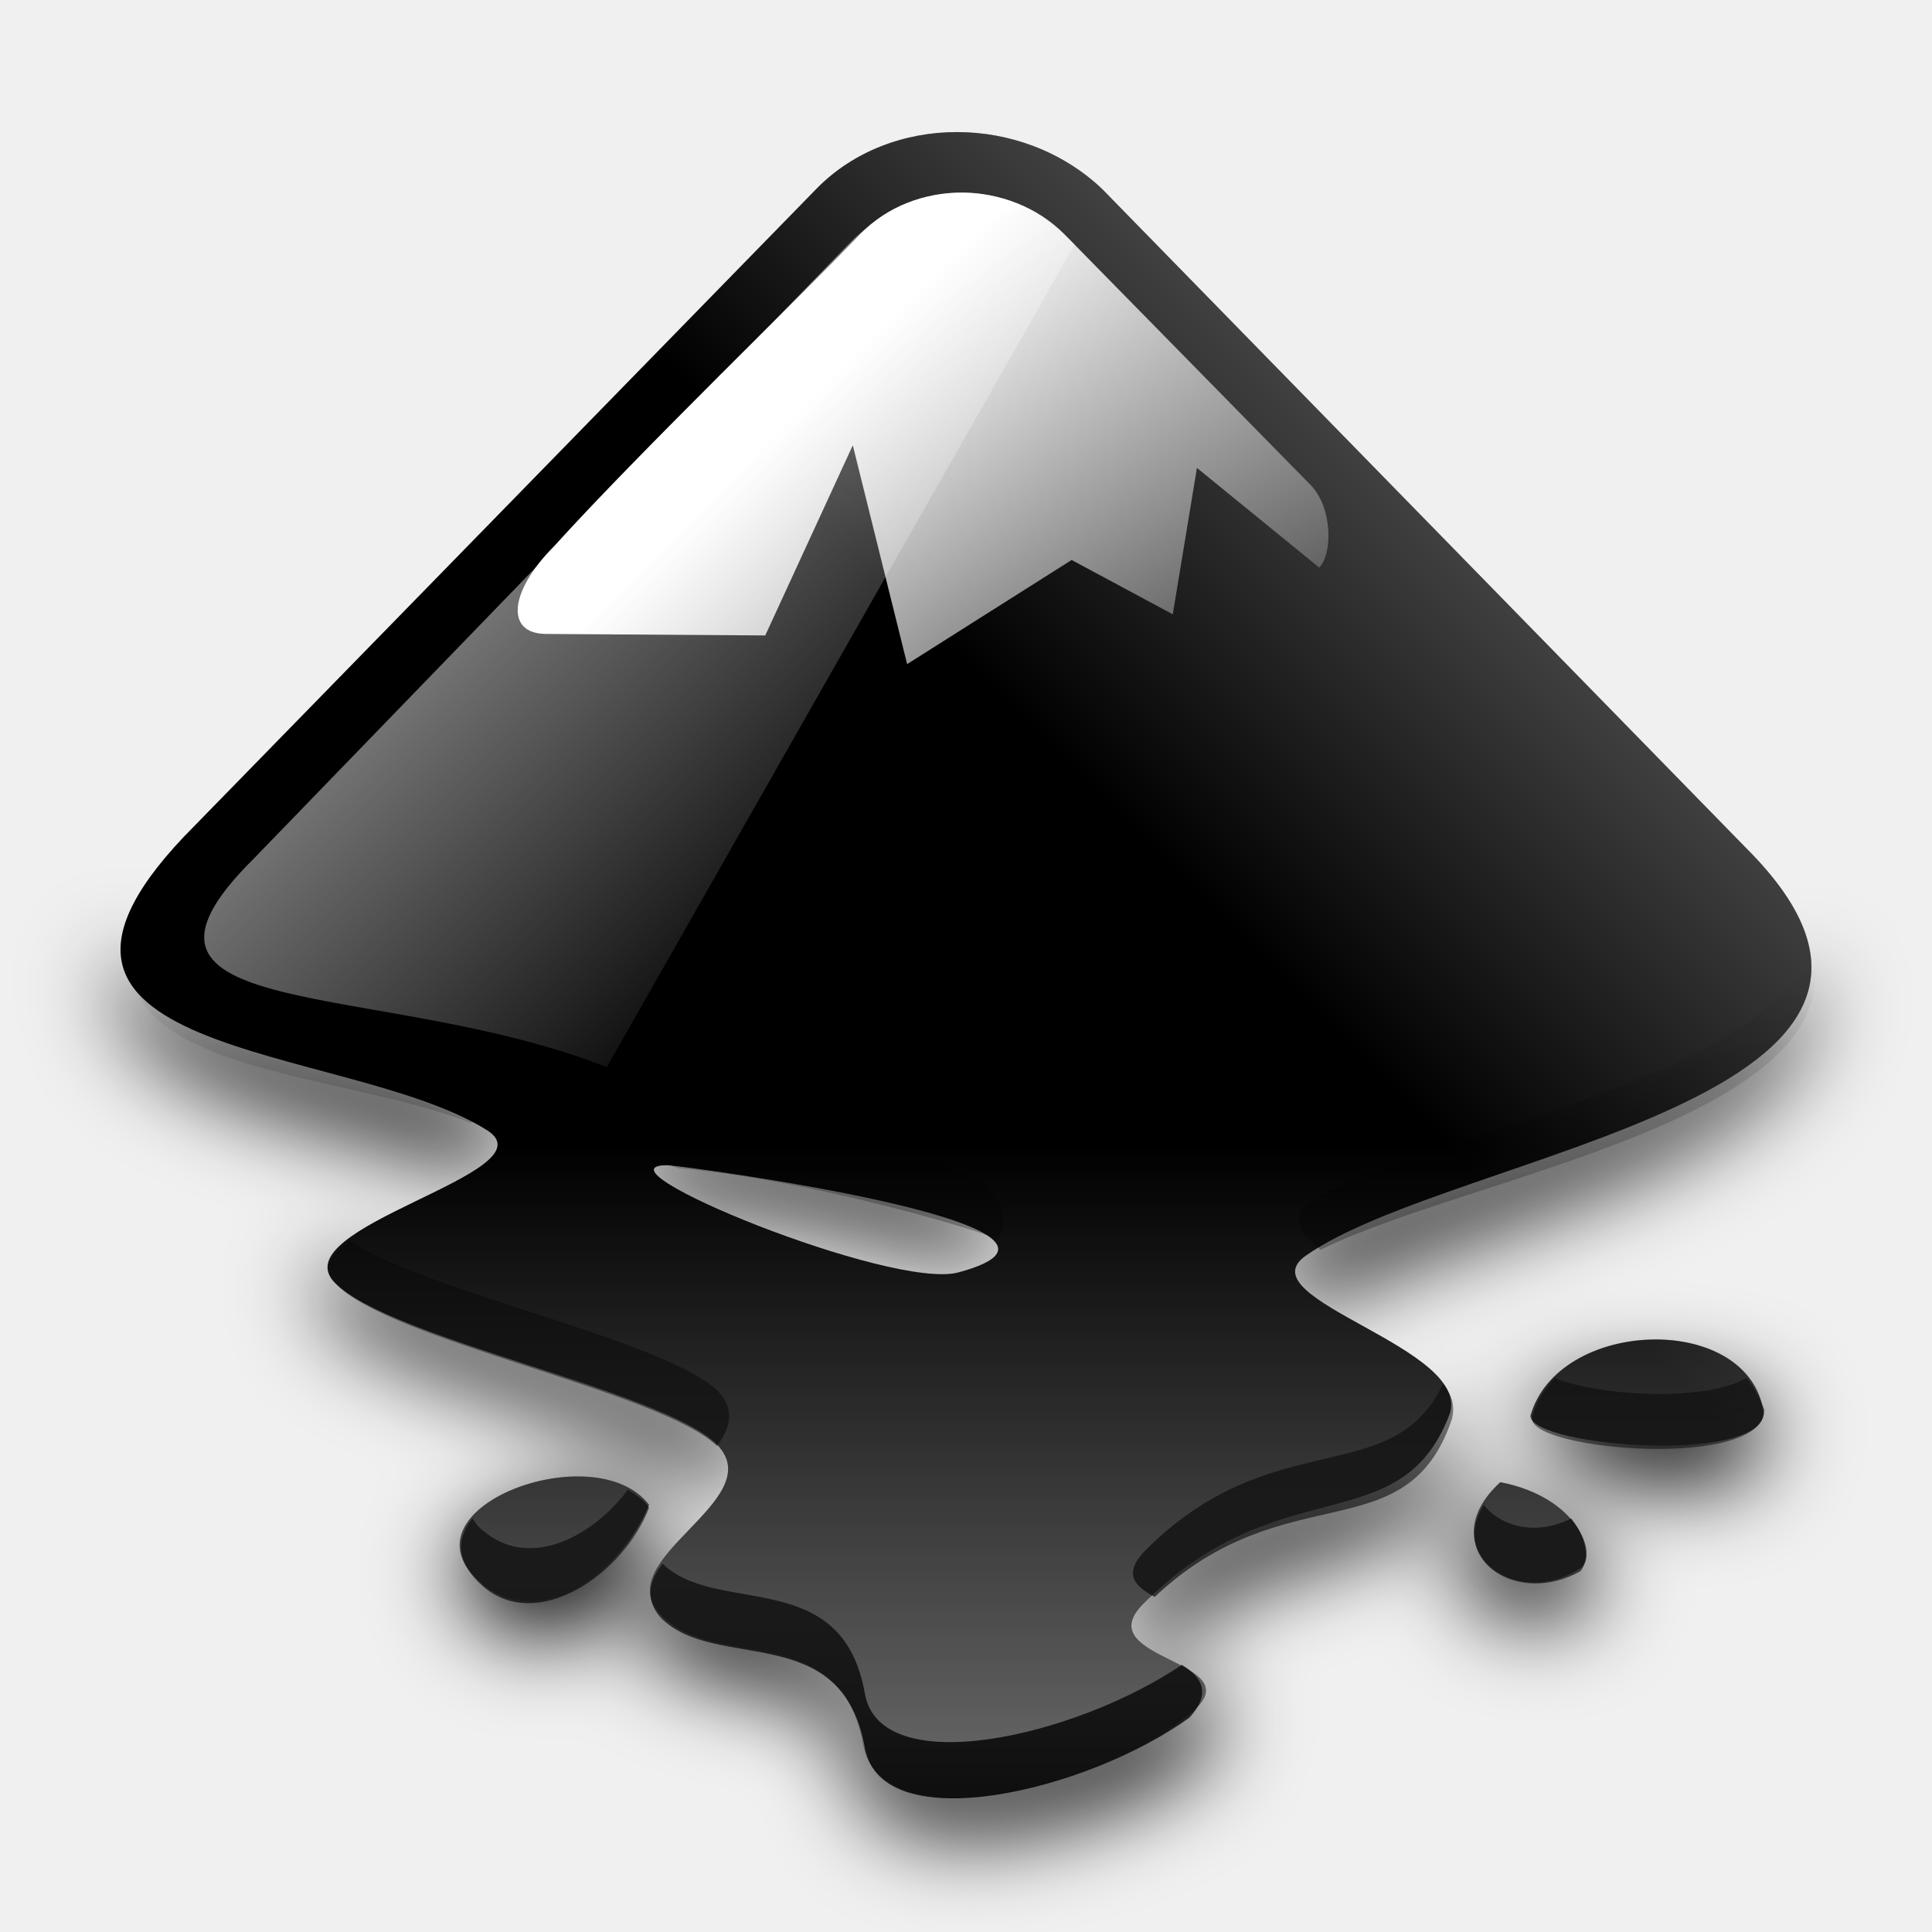
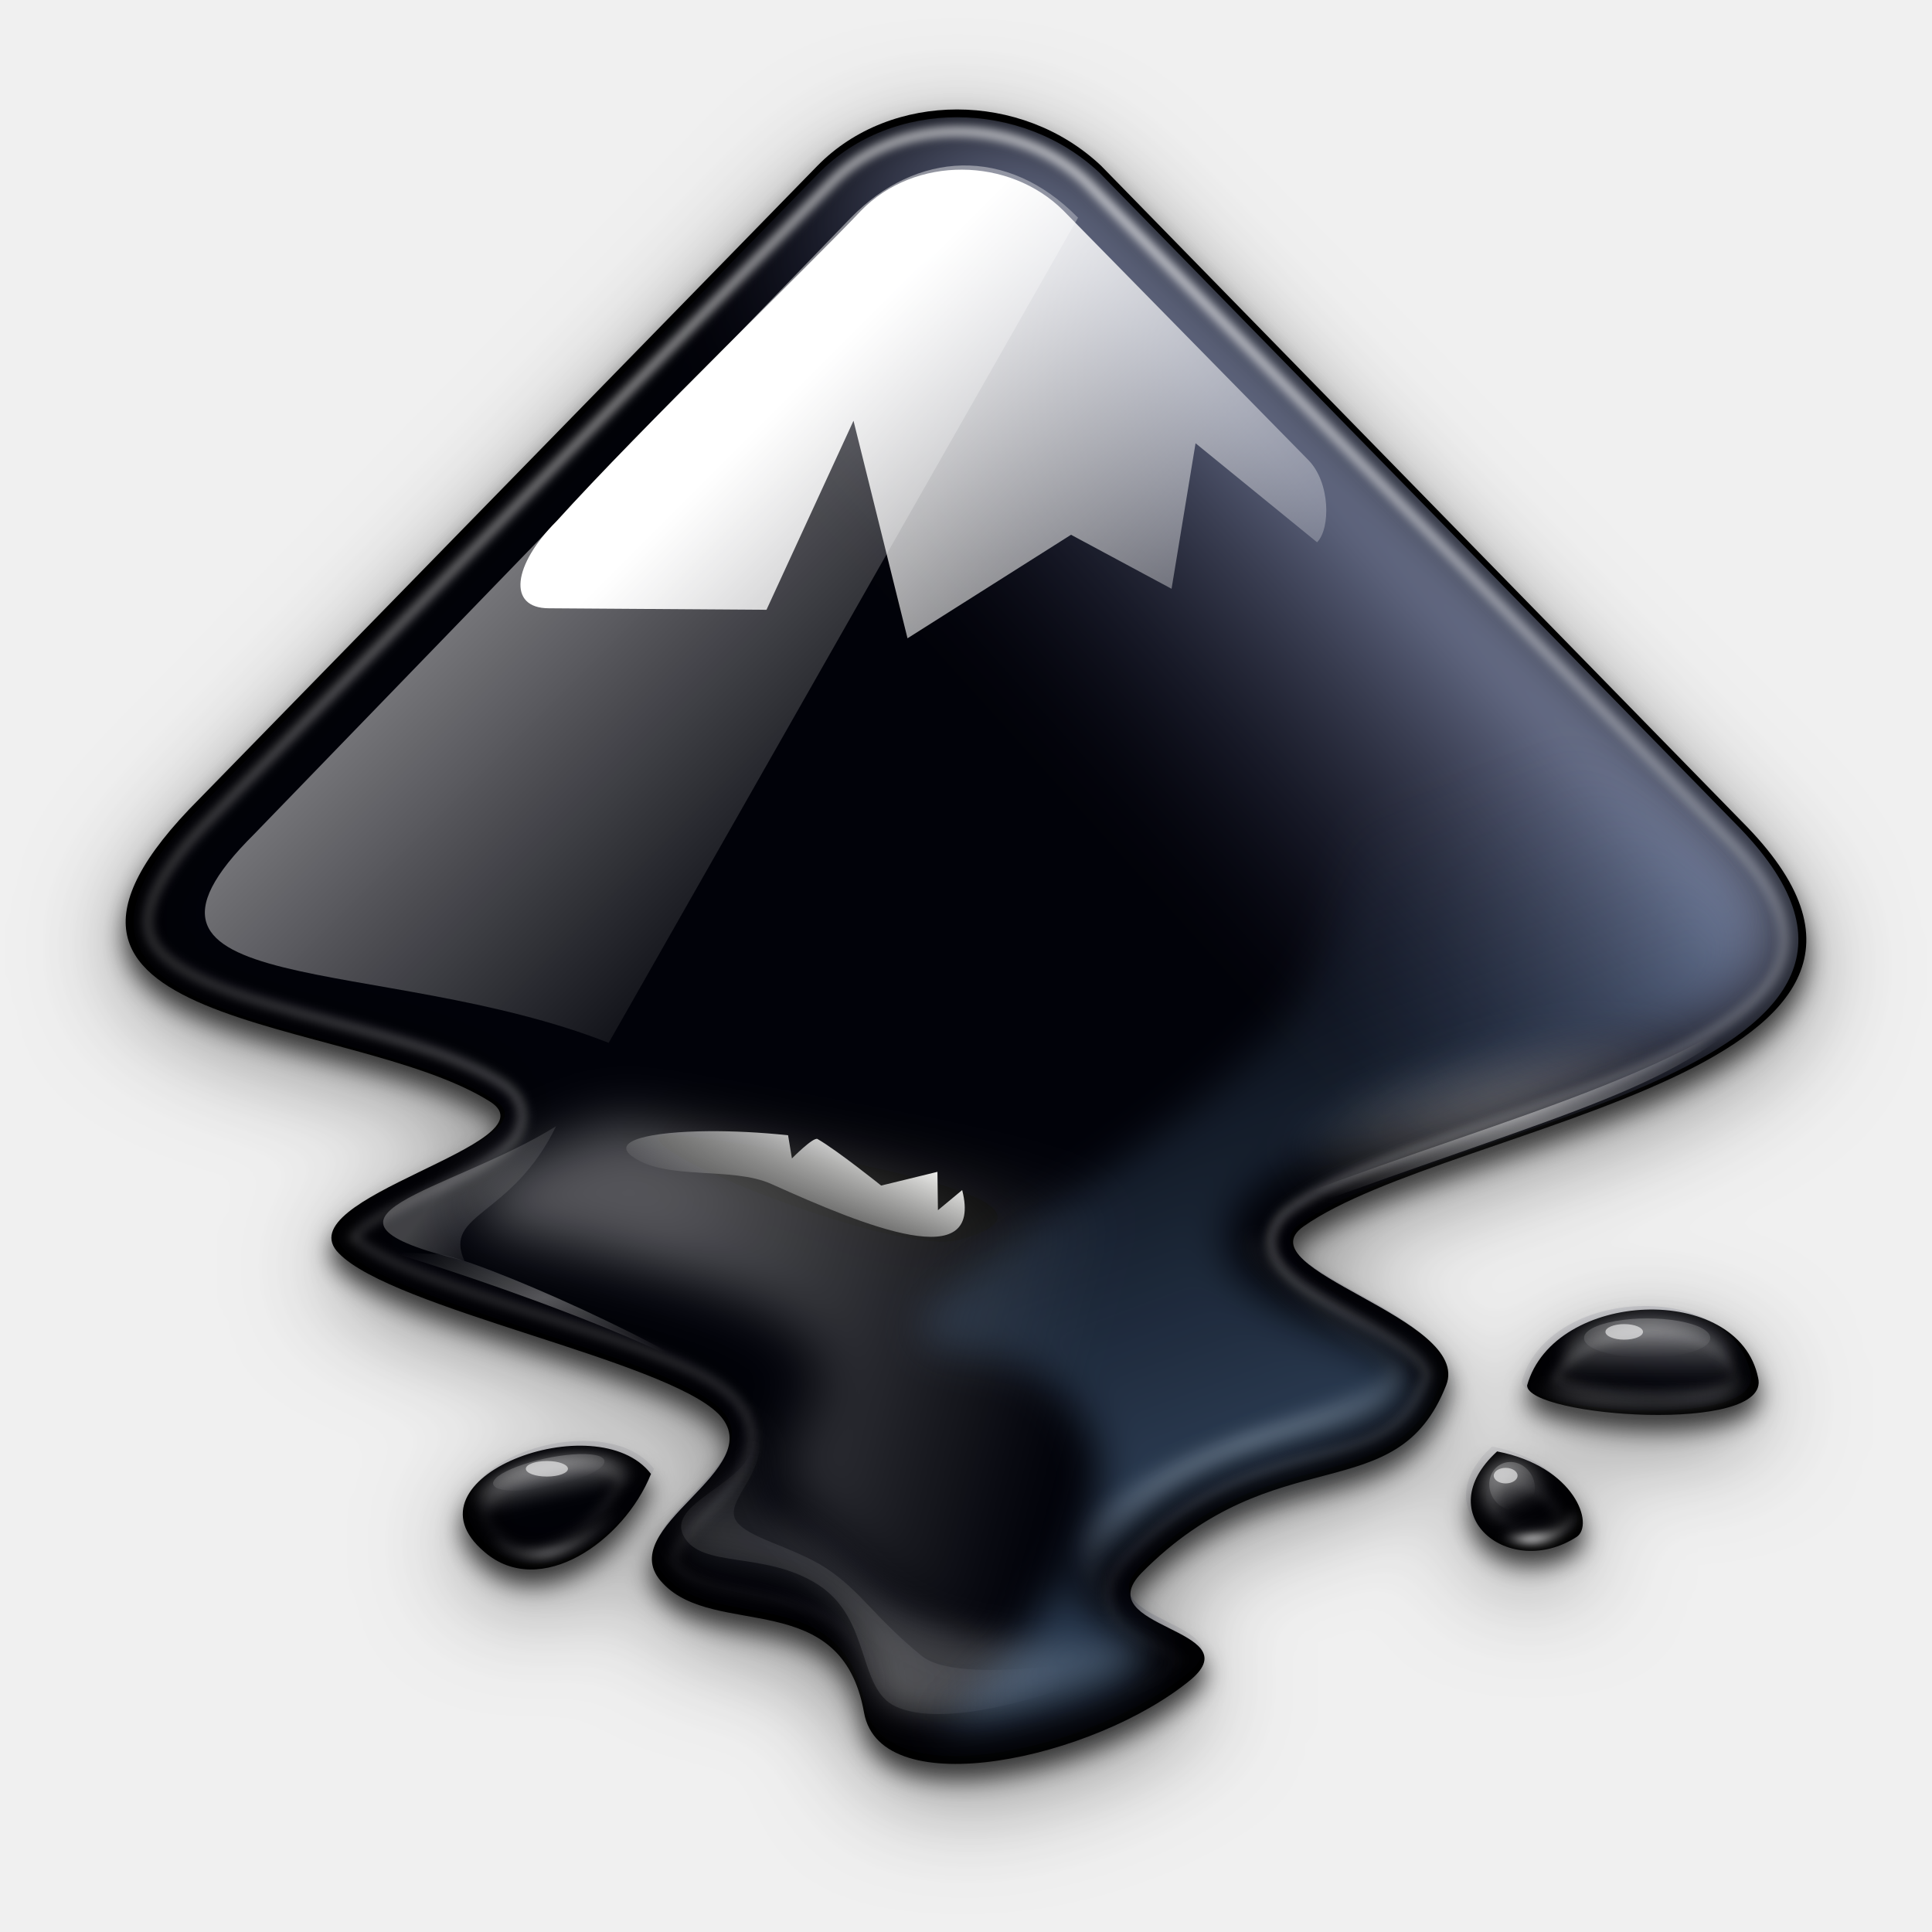
<svg xmlns="http://www.w3.org/2000/svg" xmlns:xlink="http://www.w3.org/1999/xlink" version="1.0" width="128" height="128" id="svg2">
  <defs id="defs4">
    <linearGradient id="WhiteTransparent" gradientUnits="userSpaceOnUse">
-       <stop style="stop-color:white;stop-opacity:1" offset="0" id="stop7" />
-       <stop style="stop-color:white;stop-opacity:0" offset="1" id="stop9" />
+       <stop id="stop7" style="stop-color:#ffffff;stop-opacity:1" offset="0" />
+       <stop id="stop9" style="stop-color:#ffffff;stop-opacity:0" offset="1" />
    </linearGradient>
-     <linearGradient id="BlackTransparent" gradientUnits="userSpaceOnUse">
-       <stop style="stop-color:black;stop-opacity:1" offset="0" id="stop12" />
-       <stop style="stop-color:black;stop-opacity:0" offset="1" id="stop14" />
+     <linearGradient x1="0" y1="128" x2="0" y2="76" id="liquidSpecular" xlink:href="#WhiteTransparent" gradientUnits="userSpaceOnUse" />
+     <linearGradient x1="80" y1="20" x2="60" y2="40" id="sideSpecular" xlink:href="#WhiteTransparent" gradientUnits="userSpaceOnUse" />
+     <clipPath id="clipoutline1">
+       <path d="M 54.1,12.5 12.9,54.7 C -2.7,70.3 23,69 32.3,74.9 36.6,77.7 18.5,81.3 22.2,85 c 3.6,3.7 21.7,7.1 25.3,10.7 3.6,3.7 -7.3,7.6 -3.7,11.3 3.5,3.7 11.9,0.2 13.4,8.6 1.1,6.2 15.4,3.1 21.8,-2.2 4,-3.4 -6.9,-3.4 -3.3,-7.1 9,-9.1 17,-4.1 20.3,-12.5 1.8,-4.5 -13.6,-7.7 -9.5,-10.6 9.8,-6.9 45.8,-10.4 29.2,-27 L 73,12.5 c -5.3,-5 -14,-5 -18.9,0 z m -9.9,64.7 c 0.9,0 30.8,4 19.3,7.1 -4.4,1.2 -24.6,-7.1 -19.3,-7.1 z m 57.2,16.6 c 0,2.1 16.3,3.3 15.4,-0.5 -1.3,-6.4 -13.6,-5.9 -15.4,0.5 z m -69.5,11.1 c 3.7,3.2 9.3,-0.7 11.1,-5.2 -3.6,-4.7 -16.9,0.3 -11.1,5.2 z m 67.5,-6.7 c -4.6,4.2 0.8,8.6 5.3,5.7 1.2,-0.8 -0.1,-4.7 -5.3,-5.7 z" id="outline1" />
+     </clipPath>
+     <linearGradient x1="82.119" y1="20" x2="60" y2="40" id="linearGradient9175" xlink:href="#linearGradient5785" gradientUnits="userSpaceOnUse" />
+     <linearGradient id="linearGradient5785" gradientUnits="userSpaceOnUse">
+       <stop id="stop5787" style="stop-color:#c0cdf9;stop-opacity:1" offset="0" />
+       <stop id="stop5789" style="stop-color:#07092d;stop-opacity:0.288" offset="1" />
    </linearGradient>
-     <linearGradient id="liquidShade" xlink:href="#BlackTransparent" x1="0" y1="128" x2="0" y2="64" gradientUnits="userSpaceOnUse" />
-     <linearGradient id="liquidSpecular" xlink:href="#WhiteTransparent" x1="0" y1="128" x2="0" y2="76" gradientUnits="userSpaceOnUse" />
-     <linearGradient id="sideSpecular" xlink:href="#WhiteTransparent" x1="80" y1="20" x2="60" y2="40" gradientUnits="userSpaceOnUse" />
-     <linearGradient id="IcecapTip" xlink:href="#WhiteTransparent" x1="60" y1="20" x2="90" y2="50" gradientUnits="userSpaceOnUse" />
-     <linearGradient id="shinySpecular" xlink:href="#WhiteTransparent" x1="33" y1="35" x2="58" y2="60" gradientUnits="userSpaceOnUse" />
-     <clipPath clipPathUnits="userSpaceOnUse" id="clipoutline1">
-       <path id="outline1" d="M 54.1,12.5 L 12.9,54.7 C -2.7,70.3 23,69 32.3,74.9 C 36.6,77.7 18.5,81.3 22.2,85 C 25.8,88.7 43.9,92.1 47.5,95.7 C 51.1,99.4 40.2,103.3 43.8,107 C 47.3,110.7 55.7,107.2 57.2,115.6 C 58.3,121.8 72.6,118.7 79,113.4 C 83,110 72.1,110 75.7,106.3 C 84.7,97.2 92.7,102.2 96,93.8 C 97.8,89.3 82.4,86.1 86.5,83.2 C 96.3,76.3 132.3,72.8 115.7,56.2 L 73,12.5 C 67.7,7.5 59,7.5 54.1,12.5 z M 44.2,77.2 C 45.1,77.2 75,81.2 63.5,84.3 C 59.1,85.5 38.9,77.2 44.2,77.2 z M 101.4,93.8 C 101.4,95.9 117.7,97.1 116.8,93.3 C 115.5,86.9 103.2,87.4 101.4,93.8 z M 31.9,104.9 C 35.6,108.1 41.2,104.2 43,99.7 C 39.4,95 26.1,100 31.9,104.9 z M 99.4,98.2 C 94.8,102.4 100.2,106.8 104.7,103.9 C 105.9,103.1 104.6,99.2 99.4,98.2 z " />
+     <filter id="filter8490" color-interpolation-filters="sRGB">
+       <feGaussianBlur id="feGaussianBlur8492" stdDeviation="2.416" />
+     </filter>
+     <filter id="filter6017-3" color-interpolation-filters="sRGB">
+       <feGaussianBlur id="feGaussianBlur6019-9" stdDeviation="0.805" />
+     </filter>
+     <filter id="filter6031-0" color-interpolation-filters="sRGB">
+       <feGaussianBlur id="feGaussianBlur6033-8" stdDeviation="3.49" />
+     </filter>
+     <linearGradient x1="82.119" y1="20" x2="60" y2="40" id="linearGradient9175-3" xlink:href="#linearGradient5785-8" gradientUnits="userSpaceOnUse" />
+     <linearGradient id="linearGradient5785-8" gradientUnits="userSpaceOnUse">
+       <stop id="stop5787-7" style="stop-color:#c0cdf9;stop-opacity:1" offset="0" />
+       <stop id="stop5789-3" style="stop-color:#07092d;stop-opacity:0.288" offset="1" />
+     </linearGradient>
+     <clipPath id="clipPath9086-1">
+       <use transform="translate(1.0095461e-6,0)" id="use9088-0" style="opacity:0.25;fill:#ffffff;fill-opacity:1" x="0" y="0" width="400" height="300" xlink:href="#outline1" />
    </clipPath>
-     <filter id="ShadowBlur" filterUnits="userSpaceOnUse" x="0" y="0">
-       <feGaussianBlur in="SourceAlpha" stdDeviation="3" result="blur" id="feGaussianBlur24" />
+     <filter id="filter8490-0" color-interpolation-filters="sRGB">
+       <feGaussianBlur id="feGaussianBlur8492-5" stdDeviation="2.416" />
    </filter>
+     <linearGradient x1="33" y1="35" x2="58" y2="60" id="shinySpecular-0" xlink:href="#WhiteTransparent-3" gradientUnits="userSpaceOnUse" gradientTransform="matrix(1.009184,0,0,1.009184,-0.3890738,-0.3831933)" />
+     <linearGradient id="WhiteTransparent-3" gradientUnits="userSpaceOnUse">
+       <stop id="stop7606-1" style="stop-color:#ffffff;stop-opacity:1" offset="0" />
+       <stop id="stop7608-8" style="stop-color:#ffffff;stop-opacity:0" offset="1" />
+     </linearGradient>
+     <linearGradient x1="60" y1="20" x2="90" y2="50" id="IcecapTip-0" xlink:href="#WhiteTransparent-3" gradientUnits="userSpaceOnUse" />
+     <radialGradient cx="116.31" cy="250.897" r="30.6" fx="116.31" fy="250.897" id="radialGradient9177-1" xlink:href="#linearGradient8568-7" gradientUnits="userSpaceOnUse" gradientTransform="matrix(1.570052,0,0,1.05093,-75.50011,-22.09591)" />
+     <linearGradient id="linearGradient8568-7">
+       <stop id="stop8570-9" style="stop-color:#ffffff;stop-opacity:1" offset="0" />
+       <stop id="stop8572-1" style="stop-color:#ffffff;stop-opacity:0" offset="1" />
+     </linearGradient>
+     <radialGradient cx="132.444" cy="251.994" r="30.6" fx="132.444" fy="251.994" id="radialGradient8574-0" xlink:href="#linearGradient8568-7" gradientUnits="userSpaceOnUse" gradientTransform="matrix(2.003253,0,0,1.340898,-132.8752,-95.16607)" />
+     <filter height="1.228" y="-0.114" width="1.156" x="-0.078" id="filter8732-3" color-interpolation-filters="sRGB">
+       <feGaussianBlur id="feGaussianBlur8734-5" stdDeviation="1.958" />
+     </filter>
+     <radialGradient cx="210.25" cy="168.5" r="34.25" fx="210.25" fy="168.5" id="radialGradient8744-9" xlink:href="#linearGradient8738-4" gradientUnits="userSpaceOnUse" gradientTransform="matrix(1,0,0,0.4233577,0,97.16423)" />
+     <linearGradient id="linearGradient8738-4">
+       <stop id="stop8740-8" style="stop-color:#ffffff;stop-opacity:1" offset="0" />
+       <stop id="stop8742-4" style="stop-color:#ffffff;stop-opacity:0" offset="1" />
+     </linearGradient>
+     <radialGradient cx="217.5" cy="182.082" r="34.25" fx="217.5" fy="182.082" id="radialGradient8768-6" xlink:href="#linearGradient8738-4" gradientUnits="userSpaceOnUse" gradientTransform="matrix(1,0,0,0.4233577,0,97.16423)" />
+     <filter height="1.351" y="-0.175" width="1.149" x="-0.074" id="filter8764-9" color-interpolation-filters="sRGB">
+       <feGaussianBlur id="feGaussianBlur8766-2" stdDeviation="2.12" />
+     </filter>
+     <linearGradient x1="231.625" y1="195.188" x2="231.75" y2="201.5" id="linearGradient8912-9" xlink:href="#linearGradient8866-0" gradientUnits="userSpaceOnUse" />
+     <linearGradient id="linearGradient8866-0">
+       <stop id="stop8868-3" style="stop-color:#ffffff;stop-opacity:1" offset="0" />
+       <stop id="stop8870-0" style="stop-color:#ffffff;stop-opacity:0" offset="1" />
+     </linearGradient>
+     <linearGradient x1="231.376" y1="195.621" x2="231.376" y2="200.071" id="linearGradient8910-3" xlink:href="#linearGradient8866-0" gradientUnits="userSpaceOnUse" />
+     <filter height="1.556" y="-0.278" width="1.171" x="-0.085" id="filter8906-3" color-interpolation-filters="sRGB">
+       <feGaussianBlur id="feGaussianBlur8908-7" stdDeviation="0.565" />
+     </filter>
+     <radialGradient cx="228.219" cy="204.832" r="14.094" fx="228.219" fy="204.832" id="radialGradient8922-9" xlink:href="#linearGradient8916-4" gradientUnits="userSpaceOnUse" gradientTransform="matrix(1,0,0,0.1477455,0,174.5692)" />
+     <linearGradient id="linearGradient8916-4">
+       <stop id="stop8918-9" style="stop-color:#ffffff;stop-opacity:1" offset="0" />
+       <stop id="stop8920-9" style="stop-color:#ffffff;stop-opacity:0" offset="1" />
+     </linearGradient>
+     <filter height="1.946" y="-0.473" width="1.14" x="-0.07" id="filter8980-1" color-interpolation-filters="sRGB">
+       <feGaussianBlur id="feGaussianBlur8982-9" stdDeviation="0.821" />
+     </filter>
+     <linearGradient x1="231.625" y1="195.188" x2="231.75" y2="201.5" id="linearGradient8990-4" xlink:href="#linearGradient8866-0" gradientUnits="userSpaceOnUse" />
+     <linearGradient x1="231.376" y1="195.621" x2="231.376" y2="200.071" id="linearGradient8992-2" xlink:href="#linearGradient8866-0" gradientUnits="userSpaceOnUse" />
+     <radialGradient cx="228.219" cy="204.832" r="14.094" fx="228.219" fy="204.832" id="radialGradient8994-0" xlink:href="#linearGradient8916-4" gradientUnits="userSpaceOnUse" gradientTransform="matrix(1,0,0,0.1477455,0,174.5692)" />
+     <radialGradient cx="89.875" cy="187.869" r="22.75" fx="89.875" fy="187.869" id="radialGradient9004-6" xlink:href="#linearGradient8998-5" gradientUnits="userSpaceOnUse" gradientTransform="matrix(1,0,0,0.4070844,0,115.7601)" />
+     <linearGradient id="linearGradient8998-5">
+       <stop id="stop9000-9" style="stop-color:#ffffff;stop-opacity:0.33" offset="0" />
+       <stop id="stop9002-5" style="stop-color:#ffffff;stop-opacity:0" offset="1" />
+     </linearGradient>
+     <linearGradient x1="231.625" y1="195.188" x2="231.75" y2="201.5" id="linearGradient9023-6" xlink:href="#linearGradient8866-0" gradientUnits="userSpaceOnUse" />
+     <linearGradient x1="231.376" y1="195.621" x2="231.376" y2="200.071" id="linearGradient9025-1" xlink:href="#linearGradient8866-0" gradientUnits="userSpaceOnUse" />
+     <radialGradient cx="90.281" cy="230.836" r="10.469" fx="90.281" fy="230.836" id="radialGradient9046-1" xlink:href="#linearGradient9040-4" gradientUnits="userSpaceOnUse" gradientTransform="matrix(1.185075,-0.3283582,0.1228557,0.4433973,-45.06831,152.9216)" />
+     <linearGradient id="linearGradient9040-4">
+       <stop id="stop9042-3" style="stop-color:#ffffff;stop-opacity:1" offset="0" />
+       <stop id="stop9044-7" style="stop-color:#ffffff;stop-opacity:0" offset="1" />
+     </linearGradient>
+     <filter height="1.331" y="-0.166" width="1.152" x="-0.076" id="filter9068-2" color-interpolation-filters="sRGB">
+       <feGaussianBlur id="feGaussianBlur9070-7" stdDeviation="0.665" />
+     </filter>
+     <radialGradient cx="68.4" cy="21.226" r="54.783" fx="68.4" fy="21.226" id="radialGradient11553-3" xlink:href="#linearGradient9286-3" gradientUnits="userSpaceOnUse" gradientTransform="matrix(1.722153,0,0,1.694977,-49.39526,-14.07806)" />
+     <linearGradient id="linearGradient9286-3">
+       <stop id="stop9288-9" style="stop-color:#ffffff;stop-opacity:1" offset="0" />
+       <stop id="stop9290-2" style="stop-color:#ffffff;stop-opacity:0" offset="1" />
+     </linearGradient>
+     <filter id="filter9298-4" color-interpolation-filters="sRGB">
+       <feGaussianBlur id="feGaussianBlur9300-4" stdDeviation="0.326" />
+     </filter>
+     <linearGradient x1="95.5" y1="208.164" x2="153.5" y2="223.5" id="linearGradient5905-4" xlink:href="#linearGradient5899-9" gradientUnits="userSpaceOnUse" />
+     <linearGradient id="linearGradient5899-9">
+       <stop id="stop5901-9" style="stop-color:#ffffff;stop-opacity:1" offset="0" />
+       <stop id="stop5903-3" style="stop-color:#ffffff;stop-opacity:0" offset="1" />
+     </linearGradient>
+     <filter height="1.245" y="-0.122" width="1.165" x="-0.083" id="filter5983-8" color-interpolation-filters="sRGB">
+       <feGaussianBlur id="feGaussianBlur5985-3" stdDeviation="3.687" />
+     </filter>
+     <linearGradient x1="57.225" y1="76.246" x2="53.632" y2="84.48" id="linearGradient5801-2" xlink:href="#linearGradient5793-9" gradientUnits="userSpaceOnUse" gradientTransform="matrix(0.8852575,0,0,0.8852575,5.177215,9.229337)" />
+     <linearGradient id="linearGradient5793-9">
+       <stop id="stop5795-5" style="stop-color:#eeeeec;stop-opacity:1" offset="0" />
+       <stop id="stop5797-4" style="stop-color:#eeeeec;stop-opacity:0" offset="1" />
+     </linearGradient>
+     <radialGradient cx="181.227" cy="214.551" r="22.466" fx="181.227" fy="214.551" id="radialGradient5811-3" xlink:href="#linearGradient5805-9" gradientUnits="userSpaceOnUse" gradientTransform="matrix(1.351523,0,0,1.717571,-63.70565,-153.9557)" />
+     <linearGradient id="linearGradient5805-9">
+       <stop id="stop5807-4" style="stop-color:#ffffff;stop-opacity:1" offset="0" />
+       <stop id="stop5809-9" style="stop-color:#ffffff;stop-opacity:0" offset="1" />
+     </linearGradient>
+     <filter id="filter5845-5" color-interpolation-filters="sRGB">
+       <feGaussianBlur id="feGaussianBlur5847-5" stdDeviation="1.241" />
+     </filter>
+     <linearGradient x1="73.712" y1="180.476" x2="82.754" y2="187.66" id="linearGradient5822-7" xlink:href="#WhiteTransparent-3" gradientUnits="userSpaceOnUse" gradientTransform="matrix(0.4927913,0,0,0.4927913,-6.000388,-9.722518)" />
+     <linearGradient id="linearGradient10981-3-9">
+       <stop id="stop10983-2-0" style="stop-color:#729fcf;stop-opacity:1" offset="0" />
+       <stop id="stop10985-3-7" style="stop-color:#729fcf;stop-opacity:0" offset="1" />
+     </linearGradient>
+     <filter id="filter10997-7-2" color-interpolation-filters="sRGB">
+       <feGaussianBlur id="feGaussianBlur10999-0-7" stdDeviation="2.77" />
+     </filter>
+     <linearGradient x1="180.813" y1="217.5" x2="153.7" y2="144.5" id="linearGradient1539" xlink:href="#linearGradient10981-3-9" gradientUnits="userSpaceOnUse" gradientTransform="translate(-130.1657,-83.35279)" />
  </defs>
-   <style type="text/css" id="style26">
- 	.specularity {opacity:0.5;}
- 	.low-specularity {opacity:0.25;}
- 	.full-specularity {opacity:1;}
- 	.black {fill:#000000;}
- 	.white {fill:#ffffff;}
- 	.outline-big {stroke-width:16;stroke:none;opacity:0.1;fill:none;}
- 	.outline-small {stroke-width:8;stroke:none;opacity:0.2;fill:none;}
- 	.stroke-highlight {fill:none;stroke:none;opacity:0.2;}
-        	.base-shadow 	{fill:black;opacity:75;}
- 	</style>
-   <g id="g28">
-     <path filter="url(#ShadowBlur)" class="base-shadow" d="M 8,62.9 C 5.5,72.3 23.4,74 32.3,77.6 C 34.5,78.6 33.5,74.4 32.4,73.4 C 25.2,69.8 10.2,69 8,62.9 z M 119.6,63.9 C 116.9,72.8 94.6,77 86.6,81.7 C 84.5,82.9 83.4,88 87,86 C 96.6,80.7 122.8,75.3 119.6,63.9 z M 44.3,75.7 C 41,75.7 39,77.3 44.9,79.4 C 52.6,80 63.7,83 66,84 C 69.8,77.5 45,75.7 44.3,75.7 z M 23.2,84.2 C 21.8,83 20.3,85.2 22.3,87 C 25.8,90.8 44.9,94.9 48.6,98.5 C 50.4,99.4 49.8,96 48.7,94.9 C 45.3,91.5 28.2,87.6 23.2,84.2 z M 101.7,93.9 C 101.9,97.4 117.5,101.5 116.9,94 C 116.7,91.4 101.5,91.3 101.7,93.9 z M 95.6,93.7 C 92.2,100.8 84.3,96.2 75.8,104.8 C 73.5,106.5 74.5,111 76.8,108.6 C 85.5,100.4 93.2,104.9 96.2,96 C 96.4,95 96.2,94.4 95.6,93.7 z M 31.5,106 C 36,111 41.3,107.8 43,100.3 C 42.6,98.6 26.2,100.4 31.5,106 z M 98.7,100.2 C 93.3,104.6 102,109.6 104.7,106 C 108.3,101.3 101.3,102.6 98.7,100.2 z M 43.5,105 C 42.6,106.2 42.7,108 43.8,109.2 C 47.4,112.8 55.8,109.3 57.3,117.8 C 58.4,123.9 72.5,121.3 79.3,116.4 C 80.8,114.8 80.9,111 79,112 C 49.2,125.4 68.2,108.2 43.5,105 z " id="path30" />
-     <use class="outline-big" xlink:href="#outline1" id="use32" />
-     <use class="outline-small" xlink:href="#outline1" id="use34" />
-     <use class="black;" xlink:href="#outline1" id="use36" />
-     <use clip-path="url(#clipoutline1)" xlink:href="#outline1" class="stroke-highlight" id="use38" />
-     <use style="fill:url(#liquidSpecular)" class="specularity" xlink:href="#outline1" id="use40" />
-     <use style="fill:url(#sideSpecular)" class="low-specularity" xlink:href="#outline1" id="use42" />
-     <path class="specularity" style="fill:url(#shinySpecular);" d="M 16.8,56.9 C 5.7,67.9 25.2,64.8 40.2,70.7 L 71.2,16.2 C 66.5,11.4 60.5,11.8 56.2,16.2 L 16.8,56.9 z " id="path44" />
-     <path style="fill:url(#liquidShade)" class="shade" d="M 8.9,61.7 C 6.3,71.1 22.3,70.9 31.2,74.4 C 32.7,73.5 33.5,72.4 32.4,71.4 C 25.2,67.8 11,67.8 8.9,61.7 z M 120,62.7 C 117.3,71.6 94.5,75 86.6,79.7 C 85.5,80.8 86.2,81.8 87.5,82.8 C 97.3,77.9 123.2,74.1 120,62.7 z M 44.3,73.7 C 41.1,73.7 39.1,75.3 44.9,77.4 C 52.6,78 63.7,81.1 66.1,82.1 C 69.8,75.5 45.1,73.7 44.3,73.7 z M 23.2,82.2 C 21.9,83.1 21.2,84.1 22.3,85.1 C 25.8,88.8 43.8,92.2 47.5,95.8 C 48.4,94.6 48.7,93.4 47.6,92.2 C 44.2,88.8 28.2,85.6 23.2,82.2 z M 103,91.3 C 102.3,92.1 101.7,93 101.5,94 C 101.5,96.1 116.9,97.4 116.9,93.4 C 116.6,92.7 116.3,92 115.7,91.3 C 112.9,92.9 106,92.5 103,91.3 z M 95.6,91.7 C 92.2,98.8 84.3,94.2 75.8,102.8 C 74.4,104.3 75.2,105.1 76.5,105.8 C 85.2,97.6 93.2,102.9 96.2,94 C 96.4,93.1 96.2,92.4 95.6,91.7 z M 41.6,98.7 C 39.2,101.9 35,104 32,101.4 C 31.7,101.2 31.5,100.9 31.3,100.6 C 30.2,102 30.2,103.5 32,105.1 C 35.6,108.2 41.3,104.3 43,99.9 C 42.7,99.4 42.1,99 41.6,98.7 z M 98.3,99.7 C 96,103.4 100.6,106.4 104.7,104.1 C 105.3,103.4 105.2,102 104.1,100.6 C 101.7,101.8 99.4,101.1 98.3,99.7 z M 43.9,103.6 C 43,104.7 42.7,106 43.8,107.2 C 47.4,110.8 55.8,107.3 57.3,115.8 C 58.4,121.9 72,118.7 78.8,113.8 C 80.3,112.16 79.6,111.1 78.3,110.3 C 71.2,115.1 58.3,118 57.3,112.2 C 55.8,103.7 47.5,107.1 43.9,103.6 z " id="path46" />
-     <path id="icecap" class="full-specularity" style="fill:url(#IcecapTip)" d="M 70.5,15.5 L 86.8,32.1 C 88.3,33.6 88.3,36.7 87.4,37.6 L 79.3,31 L 77.7,40.7 L 71,37.1 L 60.1,44 L 56.5,29.5 L 50.7,42.1 L 36.2,42 C 33.4,42 33.8,39.1 36.7,36.2 C 42.4,29.9 53.5,19.2 57,15.5 C 60.6,11.8 66.9,11.9 70.5,15.5 z " />
+   <style type="text/css" id="style26" />
+   <g transform="matrix(0.9939405,0,0,0.9939405,0.3893711,-1.445076)" id="g9139" style="display:inline;enable-background:new">
+     <g transform="translate(3.6896803e-7,0.4883067)" id="g6035" style="opacity:0.783">
+       <path d="m 54.1,12.988 -41.2,42.2 c -15.6,15.6 10.1,14.3 19.4,20.2 4.3,2.8 -13.8,6.4 -10.1,10.1 3.6,3.7 21.7,7.1 25.3,10.7 3.6,3.7 -7.3,7.6 -3.7,11.3 3.5,3.7 11.9,0.2 13.4,8.6 1.1,6.2 15.4,3.1 21.8,-2.2 4,-3.4 -6.9,-3.4 -3.3,-7.1 9,-9.1 17,-4.1 20.3,-12.5 1.8,-4.5 -13.6,-7.7 -9.5,-10.6 9.8,-6.9 45.8,-10.4 29.2,-27 l -42.7,-43.7 c -5.3,-5 -14,-5 -18.9,0 z m 47.3,81.3 c 0,2.1 16.3,3.3 15.4,-0.5 -1.3,-6.4 -13.6,-5.9 -15.4,0.5 z M 31.9,105.388 c 3.7,3.2 9.3,-0.7 11.1,-5.2 -3.6,-4.7 -16.9,0.3 -11.1,5.2 z m 67.5,-6.7 c -4.6,4.2 0.8,8.6 5.3,5.7 1.2,-0.8 -0.1,-4.7 -5.3,-5.7 z" id="path5987" style="fill:#000000;fill-opacity:1;filter:url(#filter6017-3)" />
+       <path d="m 54.1,13.965 -41.2,42.2 c -15.6,15.6 10.1,14.3 19.4,20.2 4.3,2.8 -13.8,6.4 -10.1,10.1 3.6,3.7 21.7,7.1 25.3,10.7 3.6,3.7 -7.3,7.6 -3.7,11.3 3.5,3.7 11.9,0.2 13.4,8.6 1.1,6.2 15.4,3.1 21.8,-2.2 4,-3.4 -6.9,-3.4 -3.3,-7.1 9,-9.1 17,-4.1 20.3,-12.5 1.8,-4.5 -13.6,-7.7 -9.5,-10.6 9.8,-6.9 45.8,-10.4 29.2,-27 l -42.7,-43.7 c -5.3,-5 -14,-5 -18.9,0 z m 47.3,81.3 c 0,2.1 16.3,3.3 15.4,-0.5 -1.3,-6.4 -13.6,-5.9 -15.4,0.5 z M 31.9,106.365 c 3.7,3.2 9.3,-0.7 11.1,-5.2 -3.6,-4.7 -16.9,0.3 -11.1,5.2 z m 67.5,-6.7 c -4.6,4.2 0.8,8.6 5.3,5.7 1.2,-0.8 -0.1,-4.7 -5.3,-5.7 z" id="path6021" style="opacity:0.576;fill:#000000;fill-opacity:1;filter:url(#filter6031-0)" />
+     </g>
+     <path d="M 54.1,12.5 12.9,54.7 C -2.7,70.3 23,69 32.3,74.9 36.6,77.7 18.5,81.3 22.2,85 c 3.6,3.7 21.7,7.1 25.3,10.7 3.6,3.7 -7.3,7.6 -3.7,11.3 3.5,3.7 11.9,0.2 13.4,8.6 1.1,6.2 15.4,3.1 21.8,-2.2 4,-3.4 -6.9,-3.4 -3.3,-7.1 9,-9.1 17,-4.1 20.3,-12.5 1.8,-4.5 -13.6,-7.7 -9.5,-10.6 9.8,-6.9 45.8,-10.4 29.2,-27 L 73,12.5 c -5.3,-5 -14,-5 -18.9,0 z m 47.3,81.3 c 0,2.1 16.3,3.3 15.4,-0.5 -1.3,-6.4 -13.6,-5.9 -15.4,0.5 z m -69.5,11.1 c 3.7,3.2 9.3,-0.7 11.1,-5.2 -3.6,-4.7 -16.9,0.3 -11.1,5.2 z m 67.5,-6.7 c -4.6,4.2 0.8,8.6 5.3,5.7 1.2,-0.8 -0.1,-4.7 -5.3,-5.7 z" id="use7631" style="fill:#000000;fill-opacity:1" />
+     <path d="M 54.1,12.5 12.9,54.7 C -2.7,70.3 23,69 32.3,74.9 36.6,77.7 18.5,81.3 22.2,85 c 3.6,3.7 21.7,7.1 25.3,10.7 3.6,3.7 -7.3,7.6 -3.7,11.3 3.5,3.7 11.9,0.2 13.4,8.6 1.1,6.2 15.4,3.1 21.8,-2.2 4,-3.4 -6.9,-3.4 -3.3,-7.1 9,-9.1 17,-4.1 20.3,-12.5 1.8,-4.5 -13.6,-7.7 -9.5,-10.6 9.8,-6.9 45.8,-10.4 29.2,-27 L 73,12.5 c -5.3,-5 -14,-5 -18.9,0 z m 47.3,81.3 c 0,2.1 16.3,3.3 15.4,-0.5 -1.3,-6.4 -13.6,-5.9 -15.4,0.5 z m -69.5,11.1 c 3.7,3.2 9.3,-0.7 11.1,-5.2 -3.6,-4.7 -16.9,0.3 -11.1,5.2 z m 67.5,-6.7 c -4.6,4.2 0.8,8.6 5.3,5.7 1.2,-0.8 -0.1,-4.7 -5.3,-5.7 z" id="use7639" style="fill:none" />
+     <use transform="matrix(0.9905442,0,0,0.9905442,0.6051535,0.604136)" clip-path="url(#clipPath9086-1)" id="use7641" style="opacity:0.67;fill:url(#linearGradient9175-3);filter:url(#filter8490-0)" x="0" y="0" width="400" height="300" xlink:href="#outline1" />
+     <path d="M 16.565,57.039 C 5.363,68.14 25.042,65.012 40.18,70.966 L 71.465,15.966 c -4.743,-4.844 -10.798,-4.44 -15.138,0 L 16.565,57.039 z" id="path7643" style="opacity:0.505;fill:url(#shinySpecular-0);stroke:none" />
+     <path d="m 70.5,15.5 16.3,16.6 c 1.5,1.5 1.5,4.6 0.6,5.5 L 79.3,31 77.7,40.7 71,37.1 60.1,44 56.5,29.5 50.7,42.1 36.2,42 c -2.8,0 -2.4,-2.9 0.5,-5.8 5.7,-6.3 16.8,-17 20.3,-20.7 3.6,-3.7 9.9,-3.6 13.5,0 z" id="icecap" style="fill:url(#IcecapTip-0)" />
+     <path d="m 113,203.5 c 0,0 3.34,5.101 3,7.5 -0.668,4.709 -10.809,7.058 -8.562,11.25 2.22,4.141 10.221,1.794 16.938,6.125 6.688,4.312 4.889,13.101 9.75,15.312 9.479,4.312 34.375,-7.438 33.125,-7.188 -1.25,0.25 -24.57,5.095 -29.82,0.845 -5.986,-4.846 -7.702,-8.23 -12.117,-11.095 -4.138,-2.685 -9.95,-3.78 -11.302,-5.979 -1.353,-2.198 2.709,-5.035 2.99,-9.271 0.169,-2.544 -4,-7.5 -4,-7.5 z" transform="matrix(0.5296484,0,0,0.5296484,-11.72226,-13.86416)" id="path8566" style="opacity:0.217;fill:url(#radialGradient9177-1);fill-opacity:1;fill-rule:evenodd;stroke:none" />
+     <path d="m 113,203.5 c 0,0 3.34,5.101 3,7.5 -0.668,4.709 -10.809,7.058 -8.562,11.25 2.22,4.141 10.221,1.794 16.938,6.125 6.688,4.312 4.889,13.101 9.75,15.312 9.479,4.312 34.375,-7.438 33.125,-7.188 -41.34,0.157 -33.625,-10.495 -49.562,-17.5 -2.303,-1.012 -0.968,-3.763 -0.688,-8 0.169,-2.544 -4,-7.5 -4,-7.5 z" transform="matrix(0.5296484,0,0,0.5296484,-11.72226,-13.86416)" id="path8718" style="opacity:0.276;fill:url(#radialGradient8574-0);fill-opacity:1;fill-rule:evenodd;stroke:none;filter:url(#filter8732-3)" />
+     <path d="m 183.25,181.75 c 37.104,-13.655 49.024,-15.531 61.25,-27.75 -14.161,11.954 -44.098,18.366 -68.5,29 l 7.25,-1.25 z" transform="matrix(0.5296484,0,0,0.5296484,-11.72226,-13.86416)" id="path8736" style="opacity:0.453;fill:url(#radialGradient8744-9);fill-opacity:1;fill-rule:evenodd;stroke:none" />
+     <path d="m 183.25,181.75 c 61.104,-21.655 50.774,-21.531 61.25,-27.75 -19.428,7.437 -55.734,8.23 -68.5,29 l 7.25,-1.25 z" transform="matrix(0.5296484,0,0,0.5296484,-11.72226,-14.79104)" id="path8746" style="opacity:0.512;fill:url(#radialGradient8768-6);fill-opacity:1;fill-rule:evenodd;stroke:none;filter:url(#filter8764-9)" />
+     <path d="m 237.875,199.062 a 7.938,2.438 0 1 1 -15.875,0 7.938,2.438 0 1 1 15.875,0 z" transform="matrix(0.5296484,0,0,0.5296484,-12.38432,-14.79104)" id="path8864" style="opacity:0.286;fill:url(#linearGradient8912-9);fill-opacity:1;fill-rule:nonzero;stroke:none;stroke-width:1;marker:none;visibility:visible;display:inline;overflow:visible;enable-background:accumulate" />
+     <path d="m 237.875,199.062 a 7.938,2.438 0 1 1 -15.875,0 7.938,2.438 0 1 1 15.875,0 z" transform="matrix(0.7131486,0,0,1.140781,-54.5779,-134.955)" id="path8874" style="opacity:0.621;fill:url(#linearGradient8910-3);fill-opacity:1;fill-rule:nonzero;stroke:none;stroke-width:1;marker:none;visibility:visible;display:inline;overflow:visible;filter:url(#filter8906-3);enable-background:accumulate" />
+     <path d="m 214.125,203.75 c 3.769,3.484 24.756,5.272 28.188,-1 -6.737,4.784 -21.717,3.103 -28.188,1 z" transform="matrix(0.5296484,0,0,0.5296484,-11.72226,-14.23868)" id="path8914" style="fill:url(#radialGradient8922-9);fill-opacity:1;fill-rule:evenodd;stroke:none;filter:url(#filter8980-1)" />
+     <path d="m 236.446,199.062 a 6.508,3.082 0 1 1 -13.017,0 6.508,3.082 0 1 1 13.017,0 z" transform="matrix(0.2042516,-0.1035605,0.2395168,0.4723972,5.754796,30.28655)" id="path8984" style="opacity:0.286;fill:url(#linearGradient8990-4);fill-opacity:1;fill-rule:nonzero;stroke:none;stroke-width:1;marker:none;visibility:visible;display:inline;overflow:visible;enable-background:accumulate" />
+     <path d="m 236.993,199.062 a 7.056,2.14 0 1 1 -14.111,0 7.056,2.14 0 1 1 14.111,0 z" transform="matrix(0.2750159,-0.1394397,0.5158824,1.017471,-65.3535,-69.30063)" id="path8986" style="opacity:0.621;fill:url(#linearGradient8992-2);fill-opacity:1;fill-rule:nonzero;stroke:none;stroke-width:1;marker:none;visibility:visible;display:inline;overflow:visible;filter:url(#filter8906-3);enable-background:accumulate" />
+     <path d="m 217.058,201.94 c 3.769,3.484 26.971,8.911 25.255,0.81 -3.317,5.323 -18.784,1.293 -25.255,-0.81 z" transform="matrix(0.2042516,-0.1035605,0.2395168,0.4723972,6.259901,30.64976)" id="path8988" style="fill:url(#radialGradient8994-0);fill-opacity:1;fill-rule:evenodd;stroke:none;filter:url(#filter8980-1)" />
+     <path d="m 68.25,186 c 0,-0.621 38.846,11.839 45.5,18.5 -5.471,-5.339 -33.16,-17.616 -37.375,-17.75 -4.215,-0.134 -7.625,-0.5 -8.125,-0.75 z" transform="matrix(0.5296484,0,0,0.5296484,-11.72226,-13.86416)" id="path8996" style="fill:url(#radialGradient9004-6);fill-opacity:1;fill-rule:evenodd;stroke:none" />
+     <g transform="matrix(0.8790148,-0.1929959,0.2338341,0.6959295,-20.20953,36.72556)" id="g9018">
+       <path d="m 237.875,199.062 a 7.938,2.438 0 1 1 -15.875,0 7.938,2.438 0 1 1 15.875,0 z" transform="matrix(0.5296484,0,0,0.5296484,-84.4165,-4.727724)" id="path9006" style="opacity:0.286;fill:url(#linearGradient9023-6);fill-opacity:1;fill-rule:nonzero;stroke:none;stroke-width:1;marker:none;visibility:visible;display:inline;overflow:visible;enable-background:accumulate" />
+       <path d="m 237.875,199.062 a 7.938,2.438 0 1 1 -15.875,0 7.938,2.438 0 1 1 15.875,0 z" transform="matrix(0.7131486,0,0,1.140781,-126.6101,-124.8917)" id="path9008" style="opacity:0.621;fill:url(#linearGradient9025-1);fill-opacity:1;fill-rule:nonzero;stroke:none;stroke-width:1;marker:none;visibility:visible;display:inline;overflow:visible;filter:url(#filter8906-3);enable-background:accumulate" />
+     </g>
+     <path d="m 80.5,220.062 c 0,0 2.103,5.651 7.875,5.938 5.839,0.29 12.503,-7.007 13.062,-9.625 -1,2.25 -6.59,9.033 -13.812,8.938 -4.1,-0.054 -7.125,-5.25 -7.125,-5.25 z" transform="matrix(0.5296484,0,0,0.5296484,-11.62295,-14.42691)" id="path9038" style="opacity:0.616;fill:url(#radialGradient9046-1);fill-opacity:1;fill-rule:evenodd;stroke:none;filter:url(#filter9068-2)" />
+     <path d="m 63.406,10.219 c -3.098,0 -6.135,1.122 -8.281,3.312 l -41.188,42.188 c -3.766,3.766 -4.67,6.231 -4.438,7.625 0.116,0.697 0.459,1.303 1.188,1.938 0.729,0.634 1.831,1.256 3.156,1.812 2.65,1.112 6.218,2.008 9.719,2.969 3.501,0.961 6.93,1.975 9.531,3.625 0.397,0.258 0.769,0.576 1.031,1.031 0.262,0.455 0.354,1.056 0.25,1.562 -0.208,1.013 -0.832,1.547 -1.469,2.031 -1.273,0.969 -3.023,1.773 -4.781,2.625 -1.758,0.852 -3.525,1.723 -4.406,2.438 -0.441,0.357 -0.6,0.678 -0.594,0.656 0.006,-0.022 -0.117,-0.273 0.094,-0.062 0.552,0.567 2.274,1.538 4.469,2.406 2.195,0.868 4.881,1.746 7.594,2.625 2.713,0.879 5.457,1.75 7.781,2.656 2.324,0.906 4.218,1.749 5.469,3 0.623,0.64 1.063,1.436 1.156,2.25 0.094,0.814 -0.127,1.578 -0.438,2.219 -0.621,1.281 -1.62,2.267 -2.531,3.219 -0.911,0.952 -1.736,1.86 -2.031,2.469 -0.148,0.304 -0.17,0.502 -0.156,0.625 0.014,0.123 0.035,0.246 0.312,0.531 A 1.457,1.457 0 0 1 44.875,106 c 1.194,1.262 3.787,1.439 6.719,2.125 1.466,0.343 2.999,0.862 4.312,2 1.314,1.138 2.299,2.871 2.719,5.219 0.176,0.995 0.703,1.479 1.969,1.875 1.266,0.396 3.194,0.466 5.312,0.156 4.236,-0.619 9.26,-2.695 12.156,-5.094 0.18,-0.153 0.13,-0.113 0.188,-0.188 -0.195,-0.139 -0.652,-0.437 -1.406,-0.812 -0.892,-0.444 -1.945,-0.86 -2.75,-1.875 -0.403,-0.508 -0.68,-1.309 -0.562,-2.094 0.117,-0.784 0.547,-1.437 1.125,-2.031 4.746,-4.798 9.422,-5.944 12.938,-6.875 1.758,-0.465 3.229,-0.891 4.344,-1.594 1.114,-0.703 1.985,-1.664 2.719,-3.531 0.081,-0.202 0.079,-0.261 -0.031,-0.5 C 94.515,92.542 94.221,92.16 93.75,91.75 92.809,90.931 91.24,90.051 89.688,89.188 88.135,88.324 86.627,87.519 85.531,86.5 c -0.548,-0.51 -1.122,-1.152 -1.188,-2.125 -0.065,-0.973 0.573,-1.852 1.312,-2.375 2.746,-1.933 6.896,-3.405 11.406,-4.969 4.51,-1.564 9.361,-3.182 13.312,-5.031 3.951,-1.849 6.857,-3.979 7.781,-6.125 0.462,-1.073 0.547,-2.159 0.062,-3.562 -0.484,-1.404 -1.59,-3.121 -3.562,-5.094 L 72,13.562 c -0.011,-0.01 -0.021,-0.021 -0.031,-0.031 -2.358,-2.208 -5.478,-3.312 -8.562,-3.312 z m 45.938,80 c -2.635,0.095 -5.06,1.301 -6.094,3.188 0.294,0.111 0.558,0.235 1.031,0.344 1.376,0.316 3.295,0.521 5.188,0.562 1.892,0.042 3.784,-0.117 4.938,-0.438 0.505,-0.14 0.772,-0.282 0.906,-0.375 -0.256,-1.091 -0.865,-1.862 -1.906,-2.438 -1.079,-0.596 -2.557,-0.898 -4.062,-0.844 z m -70.5,9.062 c -2.09,-0.145 -4.717,0.687 -6,1.719 -0.642,0.516 -0.913,0.994 -0.938,1.312 -0.024,0.318 0.077,0.742 0.938,1.469 a 1.457,1.457 0 0 1 0,0.031 c 1.353,1.17 2.882,1.048 4.625,0.094 1.461,-0.8 2.757,-2.301 3.625,-3.875 -0.585,-0.377 -1.285,-0.683 -2.25,-0.75 z m 61,0.625 c -0.447,0.569 -0.691,1.098 -0.719,1.469 -0.038,0.512 0.107,0.907 0.5,1.281 0.737,0.701 2.339,1.003 3.969,0.125 -0.032,-0.189 -0.093,-0.476 -0.344,-0.844 -0.5,-0.734 -1.669,-1.525 -3.406,-2.031 z" id="87235" style="fill:none;stroke:url(#radialGradient11553-3);stroke-width:0.488;stroke-miterlimit:4;stroke-opacity:1;stroke-dasharray:none;filter:url(#filter9298-4)" />
+     <path d="m 95.5,172 c -5.091,1.502 -21.592,7.737 -19.25,12.5 2.244,4.563 40.611,6.401 46.5,20 2.568,5.93 -5.892,10.403 -3.75,16.5 1.65,4.695 14.412,16.491 22.486,22.068 6.333,4.374 14.651,-3.522 11.264,-10.068 -5.396,-10.428 18.443,-23.199 29.25,-29 6.305,-3.384 -13,-20 -13,-20 0,0 -73.5,-12 -73.5,-12 z" transform="matrix(0.4883067,0,0,0.4883067,-5.810401,-7.704252)" id="path5897" style="opacity:0.325;fill:url(#linearGradient5905-4);fill-opacity:1;fill-rule:evenodd;stroke:none;filter:url(#filter5983-8)" />
+     <path d="m 41.742,78.533 c 2.232,1.639 6.637,0.651 9.282,1.842 6.35,2.859 14.155,6.045 12.719,0.405 0,0 -1.616,1.342 -1.616,1.342 0,0 -0.032,-2.558 -0.032,-2.558 0,0 -3.752,0.916 -3.752,0.916 0,0 -2.906,-2.333 -4.239,-3.102 -0.278,-0.161 -1.708,1.293 -1.708,1.293 0,0 -0.257,-1.544 -0.257,-1.544 -1.857,-0.198 -3.696,-0.285 -5.315,-0.272 -3.881,0.031 -6.499,0.638 -5.083,1.678 z" id="path5783" style="fill:url(#linearGradient5801-2);fill-opacity:1;fill-rule:evenodd;stroke:none" />
+     <path d="m 182.75,187.25 c -1.76,6.478 21.628,15.28 19.875,19.75 -3.859,9.842 -24.976,3.138 -41.125,23.75 -2.313,2.953 3.25,13.5 2.5,12.25 -0.75,-1.25 -6.465,-9.963 -5,-14.25 4.594,-13.445 49.013,-18.457 40.875,-24.875 -4.68,-3.691 -21.505,-13.887 -17.125,-16.625 z" transform="matrix(0.4883067,0,0,0.4883067,-5.810401,-7.704252)" id="path5803" style="opacity:0.478;fill:url(#radialGradient5811-3);fill-opacity:1;fill-rule:evenodd;stroke:none;filter:url(#filter5845-5)" />
+     <path d="m 236.5,201.188 a 2.562,1.062 0 1 1 -5.125,0 2.562,1.062 0 1 1 5.125,0 z" transform="matrix(0.4883067,0,0,0.4883067,-6.359746,-8.009444)" id="path6041" style="opacity:0.586;fill:#ffffff;fill-opacity:1;fill-rule:nonzero;stroke:none;stroke-width:1;marker:none;visibility:visible;display:inline;overflow:visible;enable-background:accumulate" />
+     <path d="m 236.5,201.188 a 2.562,1.062 0 1 1 -5.125,0 2.562,1.062 0 1 1 5.125,0 z" transform="matrix(0.3096579,0,0,0.4883067,27.52844,1.573576)" id="path6043" style="opacity:0.586;fill:#ffffff;fill-opacity:1;fill-rule:nonzero;stroke:none;stroke-width:1;marker:none;visibility:visible;display:inline;overflow:visible;enable-background:accumulate" />
+     <path d="m 236.5,201.188 a 2.562,1.062 0 1 1 -5.125,0 2.562,1.062 0 1 1 5.125,0 z" transform="matrix(0.5478563,0,0,0.4883067,-92.10223,1.115795)" id="path6045" style="opacity:0.586;fill:#ffffff;fill-opacity:1;fill-rule:nonzero;stroke:none;stroke-width:1;marker:none;visibility:visible;display:inline;overflow:visible;enable-background:accumulate" />
+     <path d="m 36.672,76.529 c -7.153,4.424 -18.274,6.034 -6.104,8.973 -1.45,-3.228 3.139,-2.872 6.104,-8.973 z" id="path5049" style="opacity:0.251;fill:url(#linearGradient5822-7);fill-opacity:1;fill-rule:nonzero;stroke:none;stroke-width:2.048;marker:none;visibility:visible;display:inline;overflow:visible;enable-background:accumulate" />
+     <path d="m 8.834,171.647 c 0,0 22.592,-2.128 27.818,-8.646 3.058,-3.814 -12.151,-8.264 -8.868,-12 12.35,-14.054 22.731,-13.467 37.05,-19.354 14.319,-5.886 9.035,-8.769 4.404,-11.354 -7.933,-4.426 -25.587,-9.142 -19.747,-19.646 5.877,-10.57 57.343,-25.25 57.343,-25.25 15.596,-5.328 13.639,-14.964 6,-23 l -46,-45.75 c 0,0 2.283,43.389 -7,62 -11.472,22.999 -72.544,48.662 -47,51.5 9,1 13.321,4.071 17,11 7.576,14.269 -21,40.5 -21,40.5 z" transform="matrix(0.4883067,0,0,0.4883067,57.7504,32.99748)" id="path10207" style="opacity:0.363;color:#000000;fill:url(#linearGradient1539);fill-opacity:1;fill-rule:nonzero;stroke:none;stroke-width:2;marker:none;visibility:visible;display:inline;overflow:visible;filter:url(#filter10997-7-2);enable-background:accumulate" />
  </g>
</svg>
